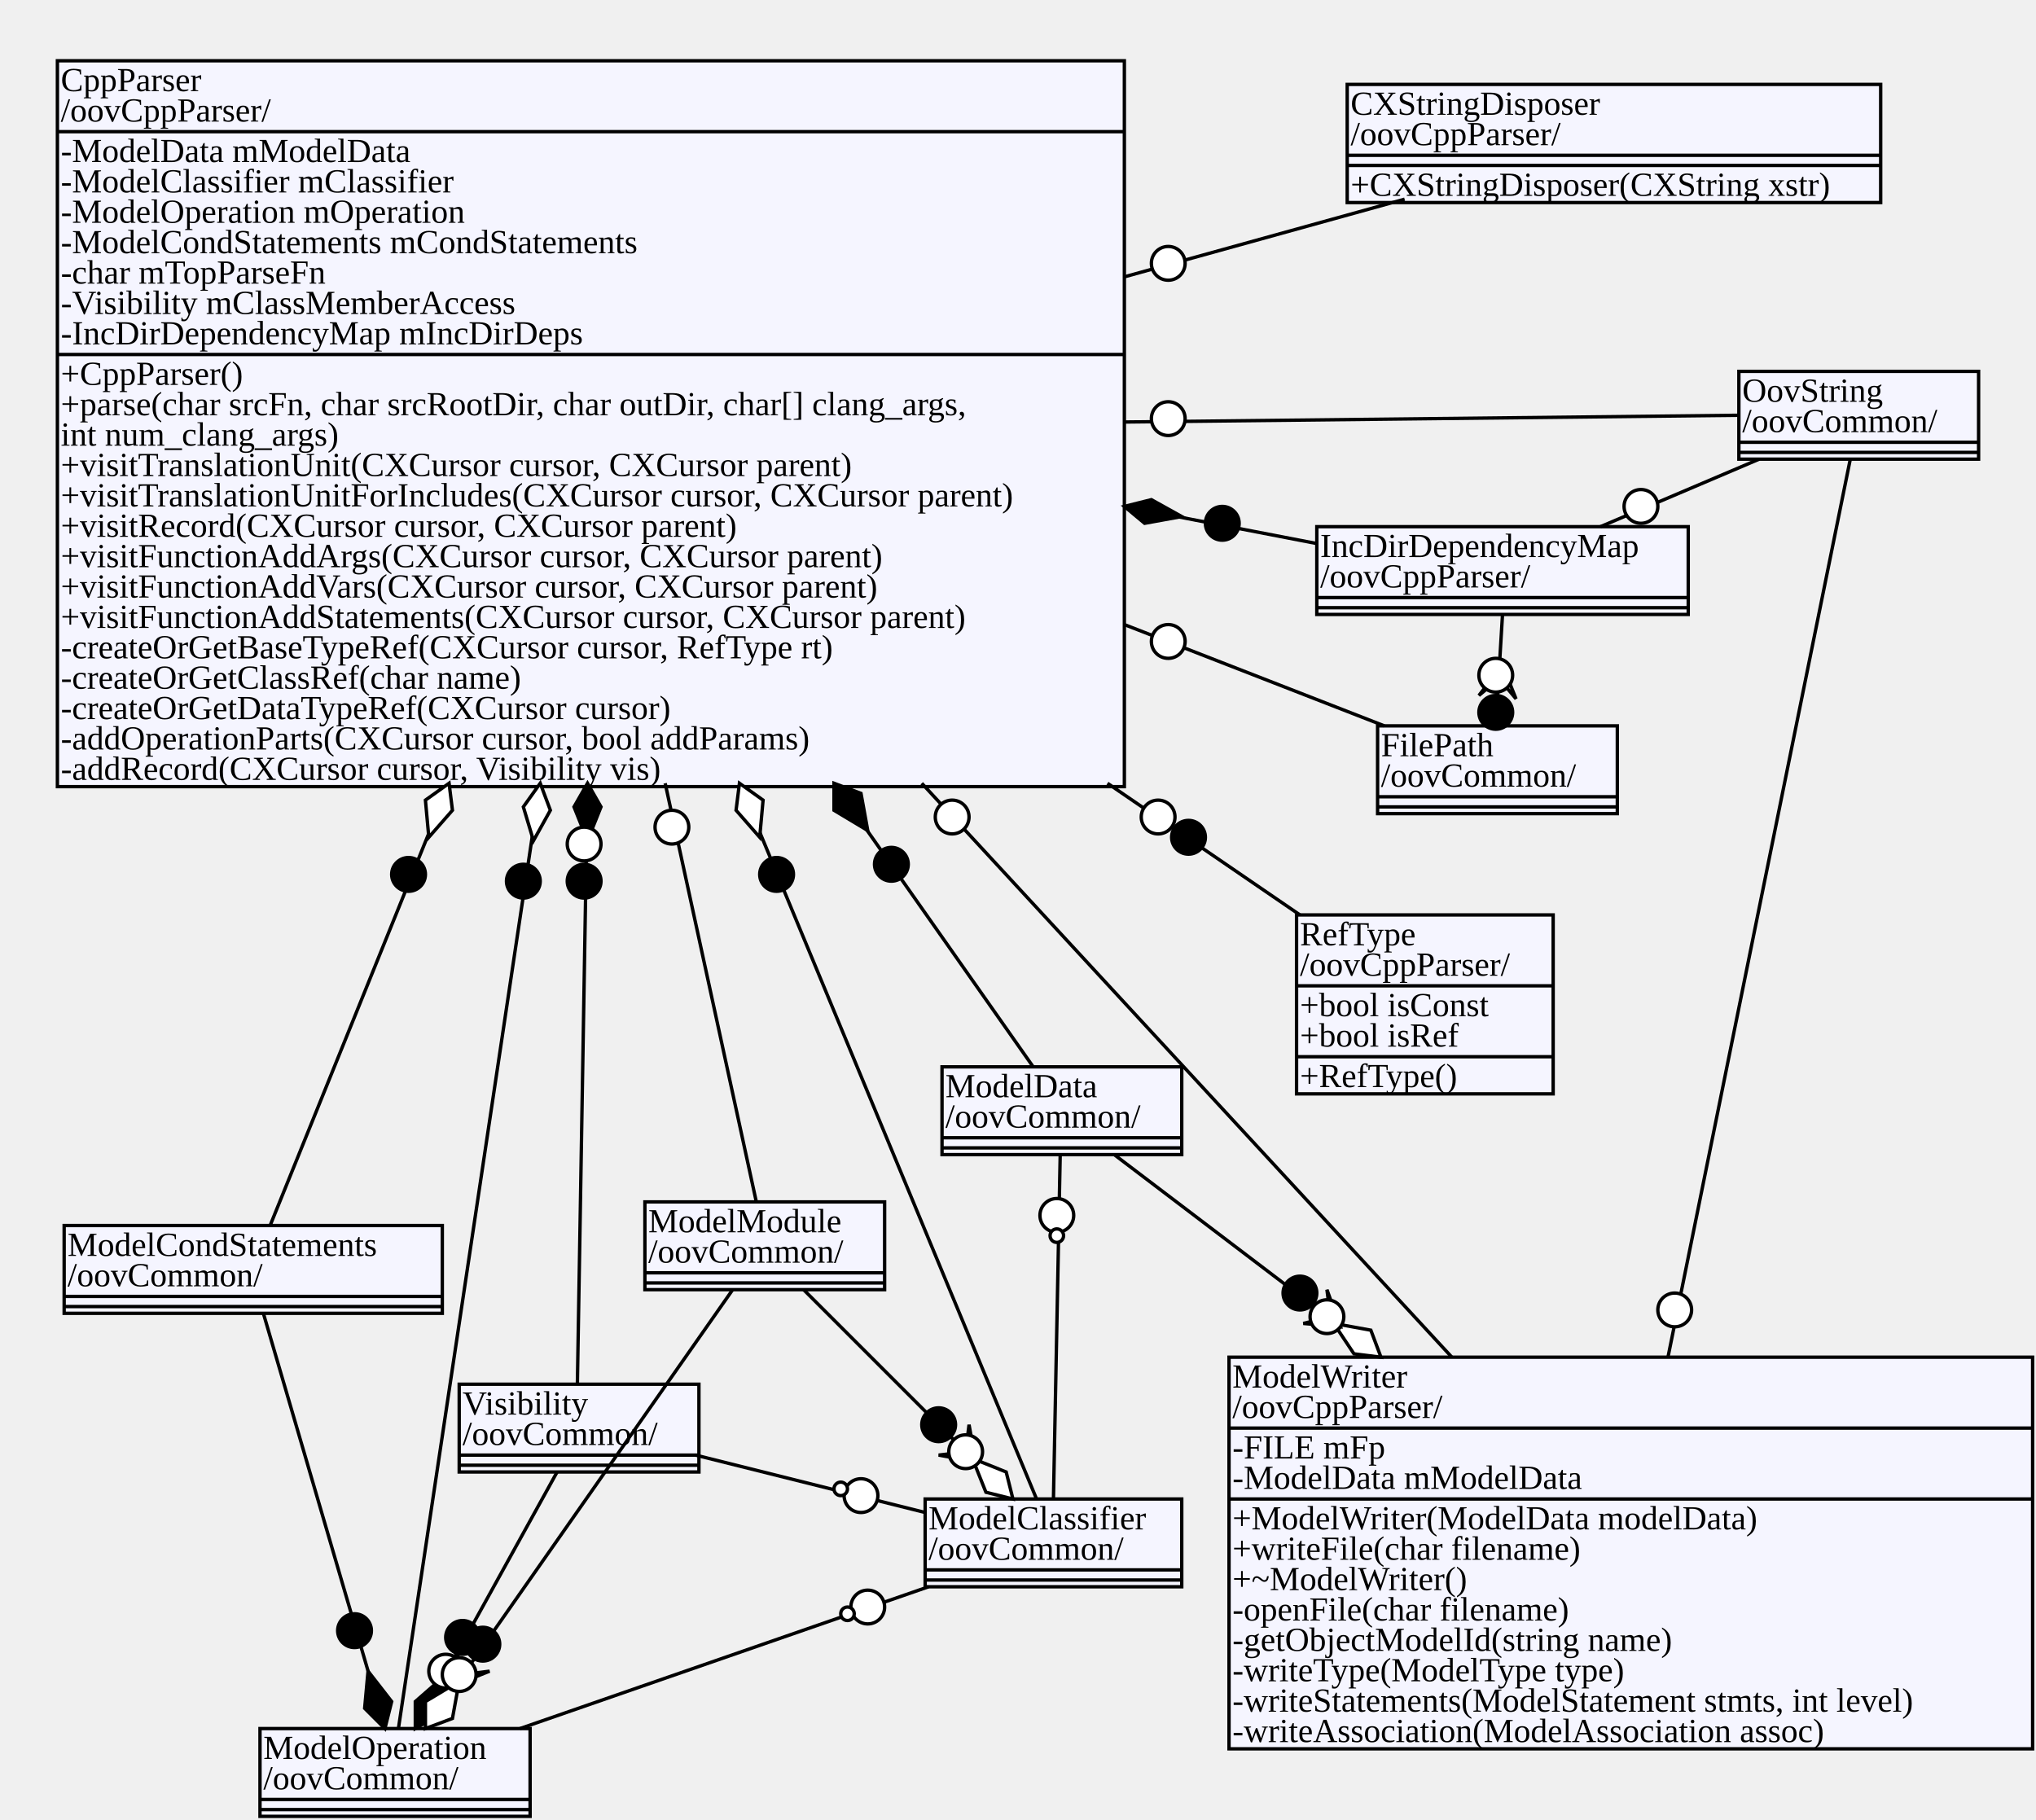
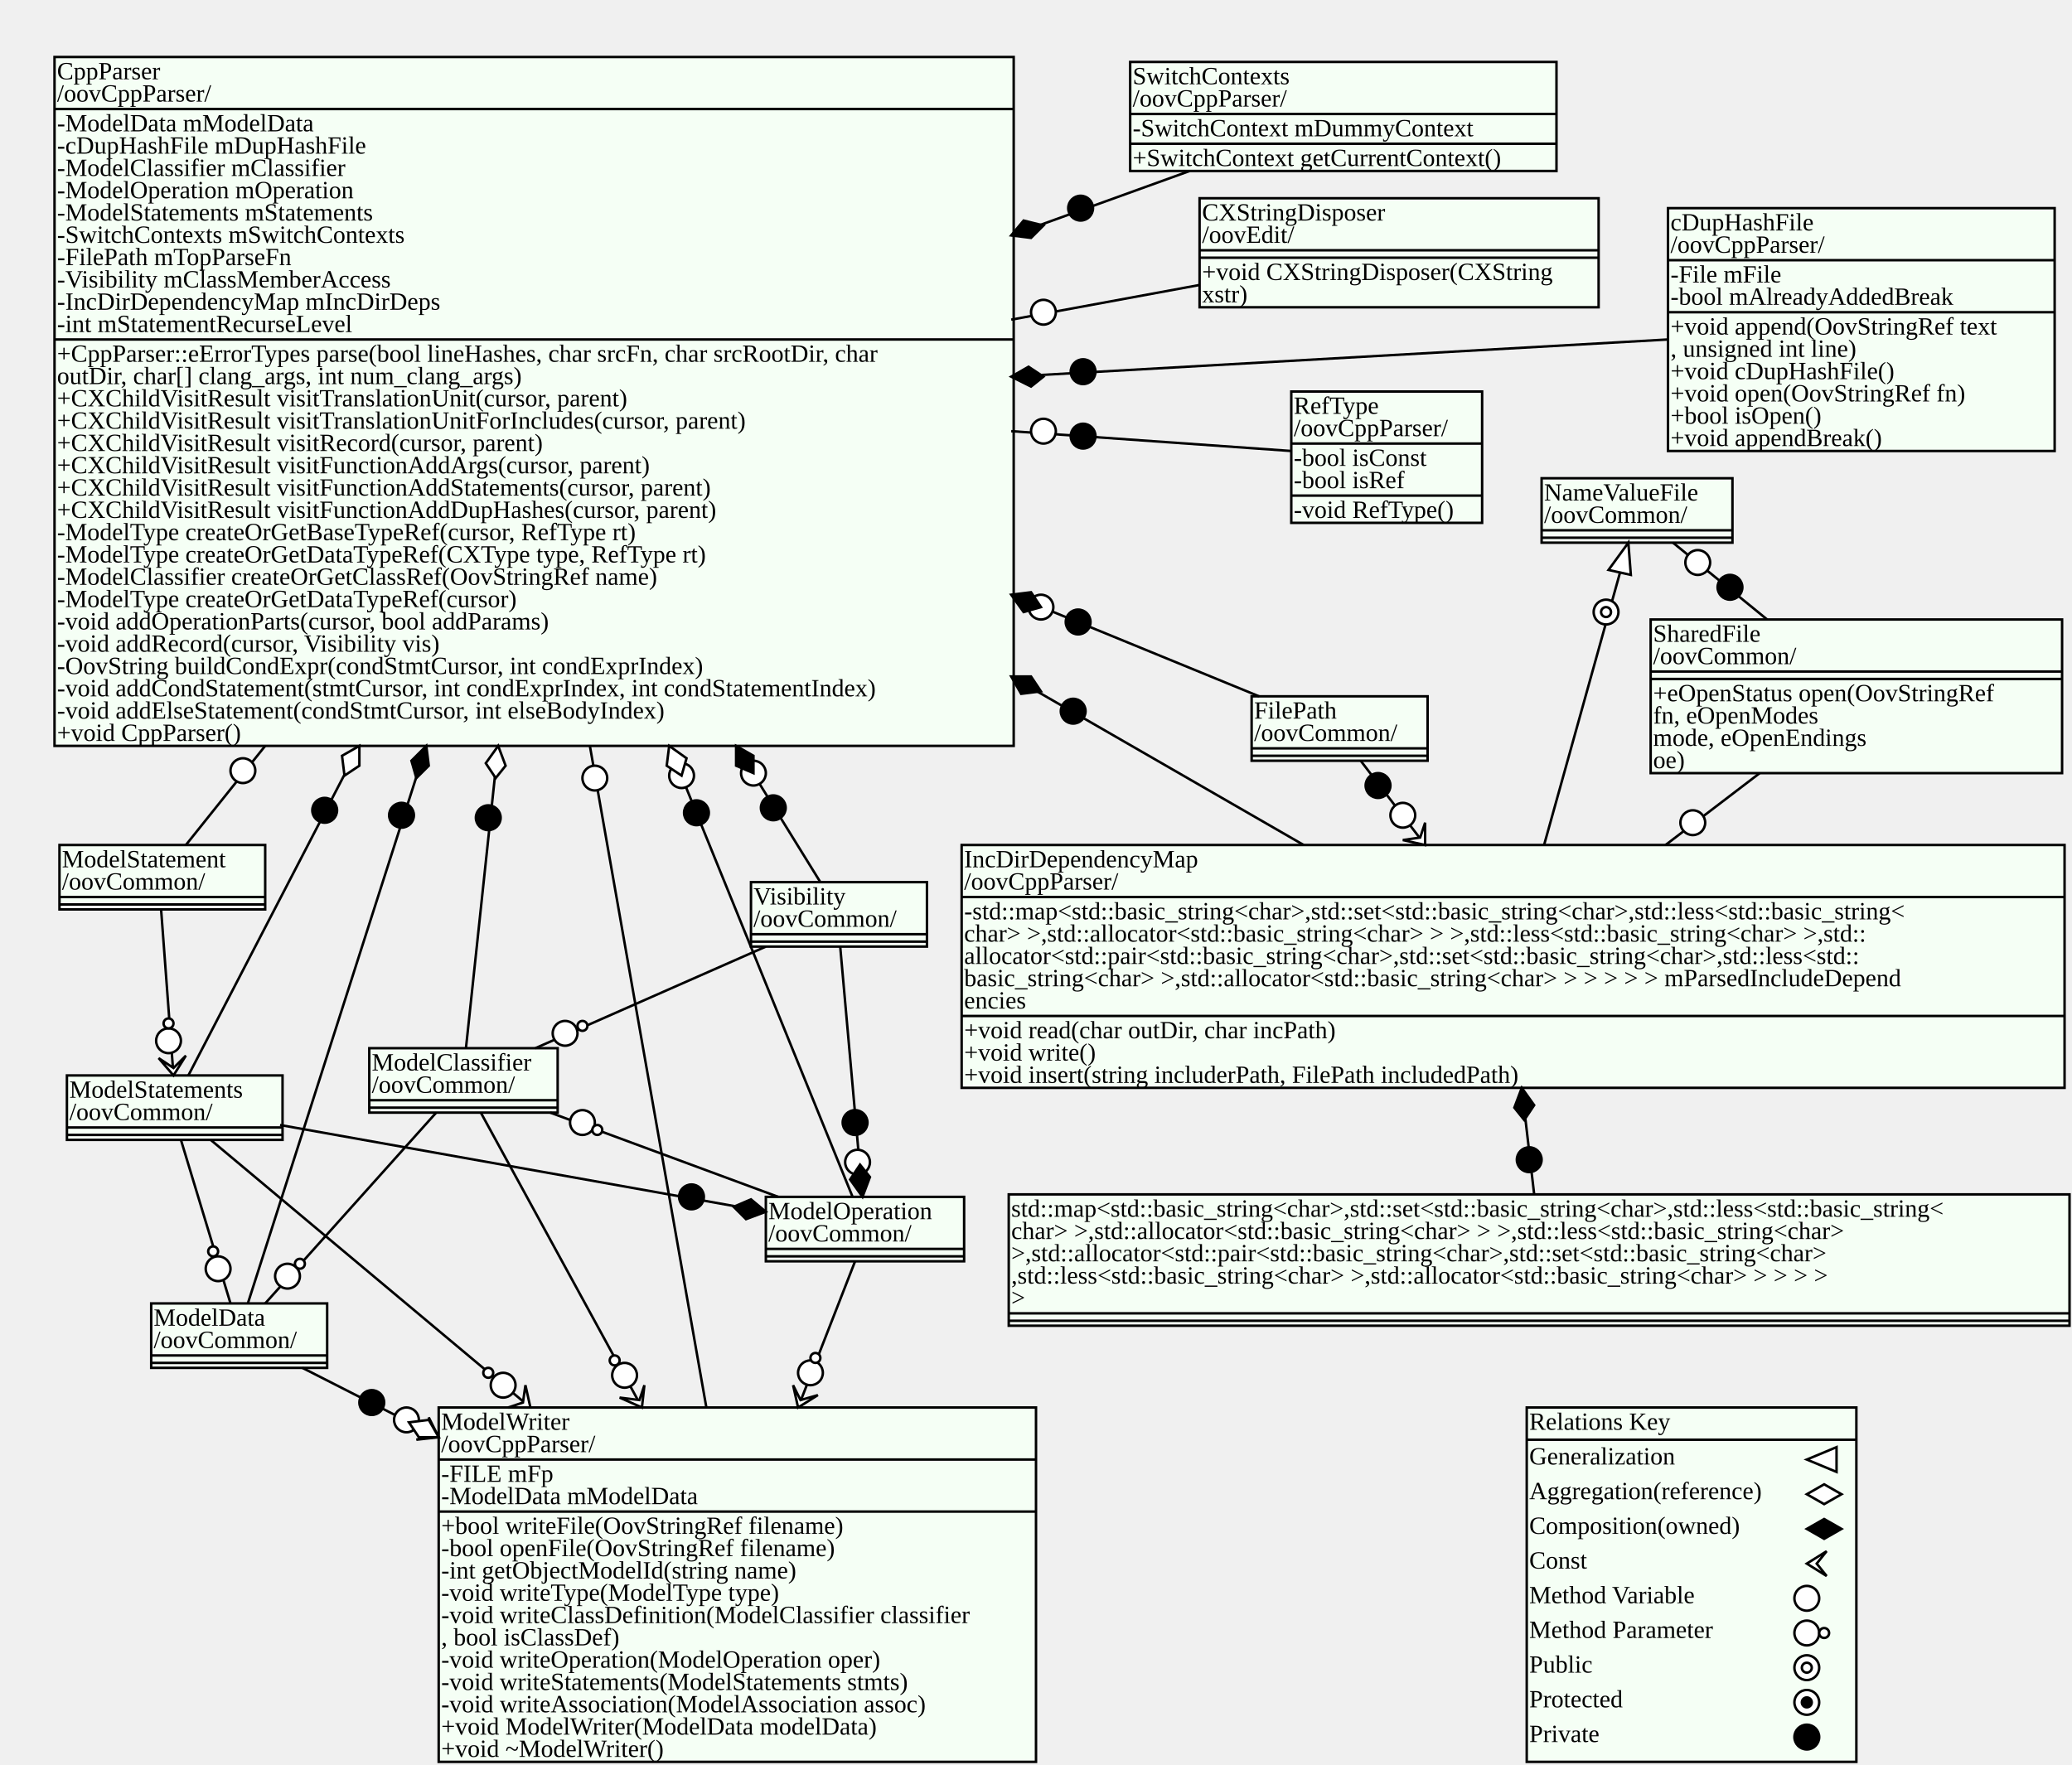
- <svg xmlns="http://www.w3.org/2000/svg" version="1.1" width="603" height="539">
-   <g fill="#f5f5ff" stroke="rgb(0,0,0)" style="stroke-width:1">
-     <rect x="17" y="18" width="316" height="215" />
-     <line x1="17" y1="39" x2="333" y2="39" />
-     <line x1="17" y1="105" x2="333" y2="105" />
-   </g>
-   <g font-size="10">
-     <text x="18" y="27">CppParser</text>
-     <text x="18" y="36">/oovCppParser/</text>
-     <text x="18" y="48">-ModelData mModelData</text>
-     <text x="18" y="57">-ModelClassifier mClassifier</text>
-     <text x="18" y="66">-ModelOperation mOperation</text>
-     <text x="18" y="75">-ModelCondStatements mCondStatements</text>
-     <text x="18" y="84">-char mTopParseFn</text>
-     <text x="18" y="93">-Visibility mClassMemberAccess</text>
-     <text x="18" y="102">-IncDirDependencyMap mIncDirDeps</text>
-     <text x="18" y="114">+CppParser()</text>
-     <text x="18" y="123">+parse(char srcFn, char srcRootDir, char outDir, char[] clang_args,</text>
-     <text x="18" y="132">    int num_clang_args)</text>
-     <text x="18" y="141">+visitTranslationUnit(CXCursor cursor, CXCursor parent)</text>
-     <text x="18" y="150">+visitTranslationUnitForIncludes(CXCursor cursor, CXCursor parent)</text>
-     <text x="18" y="159">+visitRecord(CXCursor cursor, CXCursor parent)</text>
-     <text x="18" y="168">+visitFunctionAddArgs(CXCursor cursor, CXCursor parent)</text>
-     <text x="18" y="177">+visitFunctionAddVars(CXCursor cursor, CXCursor parent)</text>
-     <text x="18" y="186">+visitFunctionAddStatements(CXCursor cursor, CXCursor parent)</text>
-     <text x="18" y="195">-createOrGetBaseTypeRef(CXCursor cursor, RefType rt)</text>
-     <text x="18" y="204">-createOrGetClassRef(char name)</text>
-     <text x="18" y="213">-createOrGetDataTypeRef(CXCursor cursor)</text>
-     <text x="18" y="222">-addOperationParts(CXCursor cursor, bool addParams)</text>
-     <text x="18" y="231">-addRecord(CXCursor cursor, Visibility vis)</text>
-   </g>
-   <g fill="#f5f5ff" stroke="rgb(0,0,0)" style="stroke-width:1">
-     <rect x="279" y="316" width="71" height="26" />
-     <line x1="279" y1="337" x2="350" y2="337" />
-     <line x1="279" y1="340" x2="350" y2="340" />
-   </g>
-   <g font-size="10">
-     <text x="280" y="325">ModelData</text>
-     <text x="280" y="334">/oovCommon/</text>
-   </g>
-   <g fill="#f5f5ff" stroke="rgb(0,0,0)" style="stroke-width:1">
-     <rect x="274" y="444" width="76" height="26" />
-     <line x1="274" y1="465" x2="350" y2="465" />
-     <line x1="274" y1="468" x2="350" y2="468" />
-   </g>
-   <g font-size="10">
-     <text x="275" y="453">ModelClassifier</text>
-     <text x="275" y="462">/oovCommon/</text>
-   </g>
-   <g fill="#f5f5ff" stroke="rgb(0,0,0)" style="stroke-width:1">
-     <rect x="77" y="512" width="80" height="26" />
-     <line x1="77" y1="533" x2="157" y2="533" />
-     <line x1="77" y1="536" x2="157" y2="536" />
-   </g>
-   <g font-size="10">
-     <text x="78" y="521">ModelOperation</text>
-     <text x="78" y="530">/oovCommon/</text>
-   </g>
-   <g fill="#f5f5ff" stroke="rgb(0,0,0)" style="stroke-width:1">
-     <rect x="19" y="363" width="112" height="26" />
-     <line x1="19" y1="384" x2="131" y2="384" />
-     <line x1="19" y1="387" x2="131" y2="387" />
-   </g>
-   <g font-size="10">
-     <text x="20" y="372">ModelCondStatements</text>
-     <text x="20" y="381">/oovCommon/</text>
-   </g>
-   <g fill="#f5f5ff" stroke="rgb(0,0,0)" style="stroke-width:1">
-     <rect x="136" y="410" width="71" height="26" />
-     <line x1="136" y1="431" x2="207" y2="431" />
-     <line x1="136" y1="434" x2="207" y2="434" />
-   </g>
-   <g font-size="10">
-     <text x="137" y="419">Visibility</text>
-     <text x="137" y="428">/oovCommon/</text>
-   </g>
-   <g fill="#f5f5ff" stroke="rgb(0,0,0)" style="stroke-width:1">
-     <rect x="390" y="156" width="110" height="26" />
-     <line x1="390" y1="177" x2="500" y2="177" />
-     <line x1="390" y1="180" x2="500" y2="180" />
-   </g>
-   <g font-size="10">
-     <text x="391" y="165">IncDirDependencyMap</text>
-     <text x="391" y="174">/oovCppParser/</text>
-   </g>
-   <g fill="#f5f5ff" stroke="rgb(0,0,0)" style="stroke-width:1">
-     <rect x="384" y="271" width="76" height="53" />
-     <line x1="384" y1="292" x2="460" y2="292" />
-     <line x1="384" y1="313" x2="460" y2="313" />
-   </g>
-   <g font-size="10">
-     <text x="385" y="280">RefType</text>
-     <text x="385" y="289">/oovCppParser/</text>
-     <text x="385" y="301">+bool isConst</text>
-     <text x="385" y="310">+bool isRef</text>
-     <text x="385" y="322">+RefType()</text>
-   </g>
-   <g fill="#f5f5ff" stroke="rgb(0,0,0)" style="stroke-width:1">
-     <rect x="191" y="356" width="71" height="26" />
-     <line x1="191" y1="377" x2="262" y2="377" />
-     <line x1="191" y1="380" x2="262" y2="380" />
-   </g>
-   <g font-size="10">
-     <text x="192" y="365">ModelModule</text>
-     <text x="192" y="374">/oovCommon/</text>
-   </g>
-   <g fill="#f5f5ff" stroke="rgb(0,0,0)" style="stroke-width:1">
-     <rect x="364" y="402" width="238" height="116" />
-     <line x1="364" y1="423" x2="602" y2="423" />
-     <line x1="364" y1="444" x2="602" y2="444" />
-   </g>
-   <g font-size="10">
-     <text x="365" y="411">ModelWriter</text>
-     <text x="365" y="420">/oovCppParser/</text>
-     <text x="365" y="432">-FILE mFp</text>
-     <text x="365" y="441">-ModelData mModelData</text>
-     <text x="365" y="453">+ModelWriter(ModelData modelData)</text>
-     <text x="365" y="462">+writeFile(char filename)</text>
-     <text x="365" y="471">+~ModelWriter()</text>
-     <text x="365" y="480">-openFile(char filename)</text>
-     <text x="365" y="489">-getObjectModelId(string name)</text>
-     <text x="365" y="498">-writeType(ModelType type)</text>
-     <text x="365" y="507">-writeStatements(ModelStatement stmts, int level)</text>
-     <text x="365" y="516">-writeAssociation(ModelAssociation assoc)</text>
-   </g>
-   <g fill="#f5f5ff" stroke="rgb(0,0,0)" style="stroke-width:1">
-     <rect x="399" y="25" width="158" height="35" />
-     <line x1="399" y1="46" x2="557" y2="46" />
-     <line x1="399" y1="49" x2="557" y2="49" />
-   </g>
-   <g font-size="10">
-     <text x="400" y="34">CXStringDisposer</text>
-     <text x="400" y="43">/oovCppParser/</text>
-     <text x="400" y="58">+CXStringDisposer(CXString xstr)</text>
-   </g>
-   <g fill="#f5f5ff" stroke="rgb(0,0,0)" style="stroke-width:1">
-     <rect x="408" y="215" width="71" height="26" />
-     <line x1="408" y1="236" x2="479" y2="236" />
-     <line x1="408" y1="239" x2="479" y2="239" />
-   </g>
-   <g font-size="10">
-     <text x="409" y="224">FilePath</text>
-     <text x="409" y="233">/oovCommon/</text>
-   </g>
-   <g fill="#f5f5ff" stroke="rgb(0,0,0)" style="stroke-width:1">
-     <rect x="515" y="110" width="71" height="26" />
-     <line x1="515" y1="131" x2="586" y2="131" />
-     <line x1="515" y1="134" x2="586" y2="134" />
-   </g>
-   <g font-size="10">
-     <text x="516" y="119">OovString</text>
-     <text x="516" y="128">/oovCommon/</text>
-   </g>
-   <g fill="#f5f5ff" stroke="rgb(0,0,0)" style="stroke-width:1">
-     <line x1="247" y1="232" x2="306" y2="316" />
-     <polygon points="247,232 247,240 257,246 255,235 247,232 " style="fill:#000000" />
-     <circle cx="264" cy="256" r="5" style="fill:#000000" />
-     <circle cx="264" cy="256" r="2" style="fill:#000000" />
-     <line x1="219" y1="232" x2="307" y2="444" />
-     <polygon points="219,232 218,240 225,248 226,237 219,232 " style="fill:#ffffff" />
-     <circle cx="230" cy="259" r="5" style="fill:#000000" />
-     <circle cx="230" cy="259" r="2" style="fill:#000000" />
-     <line x1="160" y1="232" x2="118" y2="512" />
-     <polygon points="160,232 155,239 158,249 163,240 160,232 " style="fill:#ffffff" />
-     <circle cx="155" cy="261" r="5" style="fill:#000000" />
-     <circle cx="155" cy="261" r="2" style="fill:#000000" />
-     <line x1="133" y1="232" x2="80" y2="363" />
-     <polygon points="133,232 126,237 127,248 134,240 133,232 " style="fill:#ffffff" />
-     <circle cx="121" cy="259" r="5" style="fill:#000000" />
-     <circle cx="121" cy="259" r="2" style="fill:#000000" />
-     <line x1="174" y1="232" x2="171" y2="410" />
-     <polygon points="174,232 170,239 174,249 178,239 174,232 " style="fill:#000000" />
-     <circle cx="173" cy="250" r="5" style="fill:#ffffff" />
-     <circle cx="173" cy="261" r="5" style="fill:#000000" />
-     <circle cx="173" cy="261" r="2" style="fill:#000000" />
-     <line x1="333" y1="150" x2="390" y2="161" />
-     <polygon points="333,150 339,155 350,153 341,148 333,150 " style="fill:#000000" />
-     <circle cx="362" cy="155" r="5" style="fill:#000000" />
-     <circle cx="362" cy="155" r="2" style="fill:#000000" />
-     <line x1="328" y1="232" x2="385" y2="271" />
-     <circle cx="343" cy="242" r="5" style="fill:#ffffff" />
-     <circle cx="352" cy="248" r="5" style="fill:#000000" />
-     <circle cx="352" cy="248" r="2" style="fill:#000000" />
-     <line x1="197" y1="232" x2="224" y2="356" />
-     <circle cx="199" cy="245" r="5" style="fill:#ffffff" />
-     <line x1="273" y1="232" x2="430" y2="402" />
-     <circle cx="282" cy="242" r="5" style="fill:#ffffff" />
-     <line x1="333" y1="82" x2="416" y2="59" />
-     <circle cx="346" cy="78" r="5" style="fill:#ffffff" />
-     <line x1="333" y1="185" x2="410" y2="215" />
-     <circle cx="346" cy="190" r="5" style="fill:#ffffff" />
-     <line x1="333" y1="125" x2="515" y2="123" />
-     <circle cx="346" cy="124" r="5" style="fill:#ffffff" />
-     <line x1="314" y1="342" x2="312" y2="444" />
-     <circle cx="313" cy="360" r="5" style="fill:#ffffff" />
-     <circle cx="313" cy="366" r="2" style="fill:#ffffff" />
-     <line x1="330" y1="342" x2="409" y2="402" />
-     <polygon points="409,402 406,394 395,392 401,401 409,402 " style="fill:#ffffff" />
-     <polygon points="397,393 393,382 394,390 386,392 397,393 " style="fill:#ffffff" />
-     <circle cx="393" cy="390" r="5" style="fill:#ffffff" />
-     <circle cx="385" cy="383" r="5" style="fill:#000000" />
-     <circle cx="385" cy="383" r="2" style="fill:#000000" />
-     <line x1="275" y1="470" x2="154" y2="512" />
-     <circle cx="257" cy="476" r="5" style="fill:#ffffff" />
-     <circle cx="251" cy="478" r="2" style="fill:#ffffff" />
-     <line x1="274" y1="448" x2="206" y2="431" />
-     <circle cx="255" cy="443" r="5" style="fill:#ffffff" />
-     <circle cx="249" cy="441" r="2" style="fill:#ffffff" />
-     <line x1="300" y1="444" x2="238" y2="382" />
-     <polygon points="300,444 298,436 288,432 292,442 300,444 " style="fill:#ffffff" />
-     <polygon points="289,433 287,422 286,430 278,431 289,433 " style="fill:#ffffff" />
-     <circle cx="286" cy="430" r="5" style="fill:#ffffff" />
-     <circle cx="278" cy="422" r="5" style="fill:#000000" />
-     <circle cx="278" cy="422" r="2" style="fill:#000000" />
-     <line x1="114" y1="512" x2="78" y2="389" />
-     <polygon points="114,512 116,504 109,495 108,506 114,512 " style="fill:#000000" />
-     <circle cx="105" cy="483" r="5" style="fill:#000000" />
-     <circle cx="105" cy="483" r="2" style="fill:#000000" />
-     <line x1="123" y1="512" x2="165" y2="436" />
-     <polygon points="123,512 130,508 131,497 123,504 123,512 " style="fill:#000000" />
-     <circle cx="132" cy="495" r="5" style="fill:#ffffff" />
-     <circle cx="137" cy="485" r="5" style="fill:#000000" />
-     <circle cx="137" cy="485" r="2" style="fill:#000000" />
-     <line x1="126" y1="512" x2="217" y2="382" />
-     <polygon points="126,512 134,509 136,498 126,504 126,512 " style="fill:#ffffff" />
-     <polygon points="135,499 145,495 137,496 135,488 135,499 " style="fill:#ffffff" />
-     <circle cx="136" cy="496" r="5" style="fill:#ffffff" />
-     <circle cx="143" cy="487" r="5" style="fill:#000000" />
-     <circle cx="143" cy="487" r="2" style="fill:#000000" />
-     <line x1="445" y1="182" x2="443" y2="215" />
-     <polygon points="445,197 438,206 444,201 449,207 445,197 " style="fill:#ffffff" />
-     <circle cx="443" cy="200" r="5" style="fill:#ffffff" />
-     <circle cx="443" cy="211" r="5" style="fill:#000000" />
-     <circle cx="443" cy="211" r="2" style="fill:#000000" />
-     <line x1="474" y1="156" x2="521" y2="136" />
-     <circle cx="486" cy="150" r="5" style="fill:#ffffff" />
-     <line x1="494" y1="402" x2="548" y2="136" />
-     <circle cx="496" cy="388" r="5" style="fill:#ffffff" />
+ <svg xmlns="http://www.w3.org/2000/svg" version="1.1" width="836" height="712">
+   <g fill="#f5fff5" stroke="#000000" style="stroke-width:1">
+     <rect x="616" y="568" width="133" height="143" />
+     <line x1="616" y1="581" x2="749" y2="581" />
+     <polygon points="729,589 741,594 741,584 729,589 " style="fill:#ffffff" />
+     <polygon points="729,603 736,607 743,603 736,599 729,603 " style="fill:#ffffff" />
+     <polygon points="729,617 736,621 743,617 736,613 729,617 " style="fill:#000000" />
+     <polygon points="729,631 737,636 733,631 737,626 729,631 " style="fill:#ffffff" />
+     <circle cx="729" cy="645" r="5" style="fill:#ffffff" />
+     <circle cx="729" cy="659" r="5" style="fill:#ffffff" />
+     <circle cx="736" cy="659" r="2" style="fill:#ffffff" />
+     <circle cx="729" cy="673" r="5" style="fill:#ffffff" />
+     <circle cx="729" cy="673" r="2" style="fill:#ffffff" />
+     <circle cx="729" cy="687" r="5" style="fill:#ffffff" />
+     <circle cx="729" cy="687" r="2" style="fill:#000000" />
+     <circle cx="729" cy="701" r="5" style="fill:#000000" />
+     <circle cx="729" cy="701" r="2" style="fill:#000000" />
+   </g>
+   <g font-size="10" stroke="none">
+     <text x="617" y="577">Relations Key</text>
+     <text x="617" y="591">Generalization</text>
+     <text x="617" y="605">Aggregation(reference)</text>
+     <text x="617" y="619">Composition(owned)</text>
+     <text x="617" y="633">Const</text>
+     <text x="617" y="647">Method Variable</text>
+     <text x="617" y="661">Method Parameter</text>
+     <text x="617" y="675">Public</text>
+     <text x="617" y="689">Protected</text>
+     <text x="617" y="703">Private</text>
+   </g>
+   <g fill="#f5fff5" stroke="#000000" style="stroke-width:1">
+     <rect x="22" y="23" width="387" height="278" />
+     <line x1="22" y1="44" x2="409" y2="44" />
+     <line x1="22" y1="137" x2="409" y2="137" />
+   </g>
+   <g font-size="10" stroke="none">
+     <text x="23" y="32">CppParser</text>
+     <text x="23" y="41">/oovCppParser/</text>
+     <text x="23" y="53">-ModelData mModelData</text>
+     <text x="23" y="62">-cDupHashFile mDupHashFile</text>
+     <text x="23" y="71">-ModelClassifier mClassifier</text>
+     <text x="23" y="80">-ModelOperation mOperation</text>
+     <text x="23" y="89">-ModelStatements mStatements</text>
+     <text x="23" y="98">-SwitchContexts mSwitchContexts</text>
+     <text x="23" y="107">-FilePath mTopParseFn</text>
+     <text x="23" y="116">-Visibility mClassMemberAccess</text>
+     <text x="23" y="125">-IncDirDependencyMap mIncDirDeps</text>
+     <text x="23" y="134">-int mStatementRecurseLevel</text>
+     <text x="23" y="146">+CppParser::eErrorTypes parse(bool lineHashes, char srcFn, char srcRootDir, char </text>
+     <text x="23" y="155">   outDir, char[] clang_args, int num_clang_args)</text>
+     <text x="23" y="164">+CXChildVisitResult visitTranslationUnit(cursor, parent)</text>
+     <text x="23" y="173">+CXChildVisitResult visitTranslationUnitForIncludes(cursor, parent)</text>
+     <text x="23" y="182">+CXChildVisitResult visitRecord(cursor, parent)</text>
+     <text x="23" y="191">+CXChildVisitResult visitFunctionAddArgs(cursor, parent)</text>
+     <text x="23" y="200">+CXChildVisitResult visitFunctionAddStatements(cursor, parent)</text>
+     <text x="23" y="209">+CXChildVisitResult visitFunctionAddDupHashes(cursor, parent)</text>
+     <text x="23" y="218">-ModelType createOrGetBaseTypeRef(cursor, RefType rt)</text>
+     <text x="23" y="227">-ModelType createOrGetDataTypeRef(CXType type, RefType rt)</text>
+     <text x="23" y="236">-ModelClassifier createOrGetClassRef(OovStringRef name)</text>
+     <text x="23" y="245">-ModelType createOrGetDataTypeRef(cursor)</text>
+     <text x="23" y="254">-void addOperationParts(cursor, bool addParams)</text>
+     <text x="23" y="263">-void addRecord(cursor, Visibility vis)</text>
+     <text x="23" y="272">-OovString buildCondExpr(condStmtCursor, int condExprIndex)</text>
+     <text x="23" y="281">-void addCondStatement(stmtCursor, int condExprIndex, int condStatementIndex)</text>
+     <text x="23" y="290">-void addElseStatement(condStmtCursor, int elseBodyIndex)</text>
+     <text x="23" y="299">+void CppParser()</text>
+   </g>
+   <g fill="#f5fff5" stroke="#000000" style="stroke-width:1">
+     <rect x="61" y="526" width="71" height="26" />
+     <line x1="61" y1="547" x2="132" y2="547" />
+     <line x1="61" y1="550" x2="132" y2="550" />
+   </g>
+   <g font-size="10" stroke="none">
+     <text x="62" y="535">ModelData</text>
+     <text x="62" y="544">/oovCommon/</text>
+   </g>
+   <g fill="#f5fff5" stroke="#000000" style="stroke-width:1">
+     <rect x="673" y="84" width="156" height="98" />
+     <line x1="673" y1="105" x2="829" y2="105" />
+     <line x1="673" y1="126" x2="829" y2="126" />
+   </g>
+   <g font-size="10" stroke="none">
+     <text x="674" y="93">cDupHashFile</text>
+     <text x="674" y="102">/oovCppParser/</text>
+     <text x="674" y="114">-File mFile</text>
+     <text x="674" y="123">-bool mAlreadyAddedBreak</text>
+     <text x="674" y="135">+void append(OovStringRef text</text>
+     <text x="674" y="144">   , unsigned int line)</text>
+     <text x="674" y="153">+void cDupHashFile()</text>
+     <text x="674" y="162">+void open(OovStringRef fn)</text>
+     <text x="674" y="171">+bool isOpen()</text>
+     <text x="674" y="180">+void appendBreak()</text>
+   </g>
+   <g fill="#f5fff5" stroke="#000000" style="stroke-width:1">
+     <rect x="149" y="423" width="76" height="26" />
+     <line x1="149" y1="444" x2="225" y2="444" />
+     <line x1="149" y1="447" x2="225" y2="447" />
+   </g>
+   <g font-size="10" stroke="none">
+     <text x="150" y="432">ModelClassifier</text>
+     <text x="150" y="441">/oovCommon/</text>
+   </g>
+   <g fill="#f5fff5" stroke="#000000" style="stroke-width:1">
+     <rect x="309" y="483" width="80" height="26" />
+     <line x1="309" y1="504" x2="389" y2="504" />
+     <line x1="309" y1="507" x2="389" y2="507" />
+   </g>
+   <g font-size="10" stroke="none">
+     <text x="310" y="492">ModelOperation</text>
+     <text x="310" y="501">/oovCommon/</text>
+   </g>
+   <g fill="#f5fff5" stroke="#000000" style="stroke-width:1">
+     <rect x="27" y="434" width="87" height="26" />
+     <line x1="27" y1="455" x2="114" y2="455" />
+     <line x1="27" y1="458" x2="114" y2="458" />
+   </g>
+   <g font-size="10" stroke="none">
+     <text x="28" y="443">ModelStatements</text>
+     <text x="28" y="452">/oovCommon/</text>
+   </g>
+   <g fill="#f5fff5" stroke="#000000" style="stroke-width:1">
+     <rect x="456" y="25" width="172" height="44" />
+     <line x1="456" y1="46" x2="628" y2="46" />
+     <line x1="456" y1="58" x2="628" y2="58" />
+   </g>
+   <g font-size="10" stroke="none">
+     <text x="457" y="34">SwitchContexts</text>
+     <text x="457" y="43">/oovCppParser/</text>
+     <text x="457" y="55">-SwitchContext mDummyContext</text>
+     <text x="457" y="67">+SwitchContext getCurrentContext()</text>
+   </g>
+   <g fill="#f5fff5" stroke="#000000" style="stroke-width:1">
+     <rect x="505" y="281" width="71" height="26" />
+     <line x1="505" y1="302" x2="576" y2="302" />
+     <line x1="505" y1="305" x2="576" y2="305" />
+   </g>
+   <g font-size="10" stroke="none">
+     <text x="506" y="290">FilePath</text>
+     <text x="506" y="299">/oovCommon/</text>
+   </g>
+   <g fill="#f5fff5" stroke="#000000" style="stroke-width:1">
+     <rect x="303" y="356" width="71" height="26" />
+     <line x1="303" y1="377" x2="374" y2="377" />
+     <line x1="303" y1="380" x2="374" y2="380" />
+   </g>
+   <g font-size="10" stroke="none">
+     <text x="304" y="365">Visibility</text>
+     <text x="304" y="374">/oovCommon/</text>
+   </g>
+   <g fill="#f5fff5" stroke="#000000" style="stroke-width:1">
+     <rect x="388" y="341" width="445" height="98" />
+     <line x1="388" y1="362" x2="833" y2="362" />
+     <line x1="388" y1="410" x2="833" y2="410" />
+   </g>
+   <g font-size="10" stroke="none">
+     <text x="389" y="350">IncDirDependencyMap</text>
+     <text x="389" y="359">/oovCppParser/</text>
+     <text x="389" y="371">-std::map&lt;std::basic_string&lt;char&gt;,std::set&lt;std::basic_string&lt;char&gt;,std::less&lt;std::basic_string&lt;</text>
+     <text x="389" y="380">   char&gt; &gt;,std::allocator&lt;std::basic_string&lt;char&gt; &gt; &gt;,std::less&lt;std::basic_string&lt;char&gt; &gt;,std::</text>
+     <text x="389" y="389">   allocator&lt;std::pair&lt;std::basic_string&lt;char&gt;,std::set&lt;std::basic_string&lt;char&gt;,std::less&lt;std::</text>
+     <text x="389" y="398">   basic_string&lt;char&gt; &gt;,std::allocator&lt;std::basic_string&lt;char&gt; &gt; &gt; &gt; &gt; &gt; mParsedIncludeDepend</text>
+     <text x="389" y="407">   encies</text>
+     <text x="389" y="419">+void read(char outDir, char incPath)</text>
+     <text x="389" y="428">+void write()</text>
+     <text x="389" y="437">+void insert(string includerPath, FilePath includedPath)</text>
+   </g>
+   <g fill="#f5fff5" stroke="#000000" style="stroke-width:1">
+     <rect x="521" y="158" width="77" height="53" />
+     <line x1="521" y1="179" x2="598" y2="179" />
+     <line x1="521" y1="200" x2="598" y2="200" />
+   </g>
+   <g font-size="10" stroke="none">
+     <text x="522" y="167">RefType</text>
+     <text x="522" y="176">/oovCppParser/</text>
+     <text x="522" y="188">-bool isConst</text>
+     <text x="522" y="197">-bool isRef</text>
+     <text x="522" y="209">-void RefType()</text>
+   </g>
+   <g fill="#f5fff5" stroke="#000000" style="stroke-width:1">
+     <rect x="177" y="568" width="241" height="143" />
+     <line x1="177" y1="589" x2="418" y2="589" />
+     <line x1="177" y1="610" x2="418" y2="610" />
+   </g>
+   <g font-size="10" stroke="none">
+     <text x="178" y="577">ModelWriter</text>
+     <text x="178" y="586">/oovCppParser/</text>
+     <text x="178" y="598">-FILE mFp</text>
+     <text x="178" y="607">-ModelData mModelData</text>
+     <text x="178" y="619">+bool writeFile(OovStringRef filename)</text>
+     <text x="178" y="628">-bool openFile(OovStringRef filename)</text>
+     <text x="178" y="637">-int getObjectModelId(string name)</text>
+     <text x="178" y="646">-void writeType(ModelType type)</text>
+     <text x="178" y="655">-void writeClassDefinition(ModelClassifier classifier</text>
+     <text x="178" y="664">   , bool isClassDef)</text>
+     <text x="178" y="673">-void writeOperation(ModelOperation oper)</text>
+     <text x="178" y="682">-void writeStatements(ModelStatements stmts)</text>
+     <text x="178" y="691">-void writeAssociation(ModelAssociation assoc)</text>
+     <text x="178" y="700">+void ModelWriter(ModelData modelData)</text>
+     <text x="178" y="709">+void ~ModelWriter()</text>
+   </g>
+   <g fill="#f5fff5" stroke="#000000" style="stroke-width:1">
+     <rect x="484" y="80" width="161" height="44" />
+     <line x1="484" y1="101" x2="645" y2="101" />
+     <line x1="484" y1="104" x2="645" y2="104" />
+   </g>
+   <g font-size="10" stroke="none">
+     <text x="485" y="89">CXStringDisposer</text>
+     <text x="485" y="98">/oovEdit/</text>
+     <text x="485" y="113">+void CXStringDisposer(CXString </text>
+     <text x="485" y="122">   xstr)</text>
+   </g>
+   <g fill="#f5fff5" stroke="#000000" style="stroke-width:1">
+     <rect x="24" y="341" width="83" height="26" />
+     <line x1="24" y1="362" x2="107" y2="362" />
+     <line x1="24" y1="365" x2="107" y2="365" />
+   </g>
+   <g font-size="10" stroke="none">
+     <text x="25" y="350">ModelStatement</text>
+     <text x="25" y="359">/oovCommon/</text>
+   </g>
+   <g fill="#f5fff5" stroke="#000000" style="stroke-width:1">
+     <rect x="407" y="482" width="428" height="53" />
+     <line x1="407" y1="530" x2="835" y2="530" />
+     <line x1="407" y1="533" x2="835" y2="533" />
+   </g>
+   <g font-size="10" stroke="none">
+     <text x="408" y="491">std::map&lt;std::basic_string&lt;char&gt;,std::set&lt;std::basic_string&lt;char&gt;,std::less&lt;std::basic_string&lt;</text>
+     <text x="408" y="500">   char&gt; &gt;,std::allocator&lt;std::basic_string&lt;char&gt; &gt; &gt;,std::less&lt;std::basic_string&lt;char&gt;</text>
+     <text x="408" y="509">    &gt;,std::allocator&lt;std::pair&lt;std::basic_string&lt;char&gt;,std::set&lt;std::basic_string&lt;char&gt;</text>
+     <text x="408" y="518">   ,std::less&lt;std::basic_string&lt;char&gt; &gt;,std::allocator&lt;std::basic_string&lt;char&gt; &gt; &gt; &gt; &gt; </text>
+     <text x="408" y="527">   &gt;</text>
+   </g>
+   <g fill="#f5fff5" stroke="#000000" style="stroke-width:1">
+     <rect x="622" y="193" width="77" height="26" />
+     <line x1="622" y1="214" x2="699" y2="214" />
+     <line x1="622" y1="217" x2="699" y2="217" />
+   </g>
+   <g font-size="10" stroke="none">
+     <text x="623" y="202">NameValueFile</text>
+     <text x="623" y="211">/oovCommon/</text>
+   </g>
+   <g fill="#f5fff5" stroke="#000000" style="stroke-width:1">
+     <rect x="666" y="250" width="166" height="62" />
+     <line x1="666" y1="271" x2="832" y2="271" />
+     <line x1="666" y1="274" x2="832" y2="274" />
+   </g>
+   <g font-size="10" stroke="none">
+     <text x="667" y="259">SharedFile</text>
+     <text x="667" y="268">/oovCommon/</text>
+     <text x="667" y="283">+eOpenStatus open(OovStringRef </text>
+     <text x="667" y="292">   fn, eOpenModes </text>
+     <text x="667" y="301">   mode, eOpenEndings </text>
+     <text x="667" y="310">   oe)</text>
+   </g>
+   <g fill="#f5f5ff" stroke="#000000" style="stroke-width:1">
+     <line x1="172" y1="301" x2="100" y2="526" />
+     <circle cx="162" cy="329" r="5" style="fill:#000000" />
+     <circle cx="162" cy="329" r="2" style="fill:#000000" />
+     <polygon points="172,301 166,307 168,314 173,309 172,301 " style="fill:#000000" />
+     <line x1="408" y1="152" x2="673" y2="137" />
+     <circle cx="437" cy="150" r="5" style="fill:#000000" />
+     <circle cx="437" cy="150" r="2" style="fill:#000000" />
+     <polygon points="408,152 416,156 421,152 415,148 408,152 " style="fill:#000000" />
+     <line x1="201" y1="301" x2="188" y2="423" />
+     <circle cx="197" cy="330" r="5" style="fill:#000000" />
+     <circle cx="197" cy="330" r="2" style="fill:#000000" />
+     <polygon points="201,301 196,308 200,314 204,309 201,301 " style="fill:#ffffff" />
+     <line x1="270" y1="301" x2="344" y2="483" />
+     <circle cx="275" cy="313" r="5" style="fill:#ffffff" />
+     <circle cx="281" cy="328" r="5" style="fill:#000000" />
+     <circle cx="281" cy="328" r="2" style="fill:#000000" />
+     <polygon points="270,301 269,309 275,313 277,306 270,301 " style="fill:#ffffff" />
+     <line x1="145" y1="301" x2="76" y2="434" />
+     <circle cx="131" cy="327" r="5" style="fill:#000000" />
+     <circle cx="131" cy="327" r="2" style="fill:#000000" />
+     <polygon points="145,301 138,305 139,313 145,309 145,301 " style="fill:#ffffff" />
+     <line x1="408" y1="95" x2="480" y2="69" />
+     <circle cx="436" cy="84" r="5" style="fill:#000000" />
+     <circle cx="436" cy="84" r="2" style="fill:#000000" />
+     <polygon points="408,95 416,96 421,91 413,89 408,95 " style="fill:#000000" />
+     <line x1="408" y1="240" x2="508" y2="281" />
+     <circle cx="420" cy="245" r="5" style="fill:#ffffff" />
+     <circle cx="435" cy="251" r="5" style="fill:#000000" />
+     <circle cx="435" cy="251" r="2" style="fill:#000000" />
+     <polygon points="408,240 413,247 420,245 416,239 408,240 " style="fill:#000000" />
+     <line x1="297" y1="301" x2="331" y2="356" />
+     <circle cx="304" cy="312" r="5" style="fill:#ffffff" />
+     <circle cx="312" cy="326" r="5" style="fill:#000000" />
+     <circle cx="312" cy="326" r="2" style="fill:#000000" />
+     <polygon points="297,301 297,309 304,312 304,305 297,301 " style="fill:#000000" />
+     <line x1="408" y1="273" x2="526" y2="341" />
+     <circle cx="433" cy="287" r="5" style="fill:#000000" />
+     <circle cx="433" cy="287" r="2" style="fill:#000000" />
+     <polygon points="408,273 412,280 420,279 416,273 408,273 " style="fill:#000000" />
+     <line x1="408" y1="174" x2="521" y2="182" />
+     <circle cx="421" cy="174" r="5" style="fill:#ffffff" />
+     <circle cx="437" cy="176" r="5" style="fill:#000000" />
+     <circle cx="437" cy="176" r="2" style="fill:#000000" />
+     <line x1="238" y1="301" x2="285" y2="568" />
+     <circle cx="240" cy="314" r="5" style="fill:#ffffff" />
+     <line x1="408" y1="129" x2="484" y2="115" />
+     <circle cx="421" cy="126" r="5" style="fill:#ffffff" />
+     <line x1="107" y1="301" x2="75" y2="341" />
+     <circle cx="98" cy="311" r="5" style="fill:#ffffff" />
+     <line x1="107" y1="526" x2="176" y2="449" />
+     <circle cx="116" cy="515" r="5" style="fill:#ffffff" />
+     <circle cx="121" cy="510" r="2" style="fill:#ffffff" />
+     <line x1="93" y1="526" x2="73" y2="460" />
+     <circle cx="88" cy="512" r="5" style="fill:#ffffff" />
+     <circle cx="86" cy="505" r="2" style="fill:#ffffff" />
+     <line x1="122" y1="552" x2="177" y2="580" />
+     <polygon points="177,580 173,572 174,579 168,581 177,580 " style="fill:#ffffff" />
+     <circle cx="164" cy="573" r="5" style="fill:#ffffff" />
+     <circle cx="150" cy="566" r="5" style="fill:#000000" />
+     <circle cx="150" cy="566" r="2" style="fill:#000000" />
+     <polygon points="177,580 173,573 165,574 169,580 177,580 " style="fill:#ffffff" />
+     <line x1="222" y1="449" x2="314" y2="483" />
+     <circle cx="235" cy="453" r="5" style="fill:#ffffff" />
+     <circle cx="241" cy="456" r="2" style="fill:#ffffff" />
+     <line x1="216" y1="423" x2="309" y2="382" />
+     <circle cx="228" cy="417" r="5" style="fill:#ffffff" />
+     <circle cx="235" cy="414" r="2" style="fill:#ffffff" />
+     <line x1="194" y1="449" x2="259" y2="568" />
+     <polygon points="259,568 260,559 258,565 250,564 259,568 " style="fill:#ffffff" />
+     <circle cx="252" cy="555" r="5" style="fill:#ffffff" />
+     <circle cx="248" cy="549" r="2" style="fill:#ffffff" />
+     <line x1="309" y1="489" x2="113" y2="454" />
+     <circle cx="279" cy="483" r="5" style="fill:#000000" />
+     <circle cx="279" cy="483" r="2" style="fill:#000000" />
+     <polygon points="309,489 303,484 296,487 301,492 309,489 " style="fill:#000000" />
+     <line x1="348" y1="483" x2="339" y2="382" />
+     <circle cx="346" cy="469" r="5" style="fill:#ffffff" />
+     <circle cx="345" cy="453" r="5" style="fill:#000000" />
+     <circle cx="345" cy="453" r="2" style="fill:#000000" />
+     <polygon points="348,483 351,475 347,470 343,476 348,483 " style="fill:#000000" />
+     <line x1="345" y1="509" x2="322" y2="568" />
+     <polygon points="322,568 330,563 323,565 320,559 322,568 " style="fill:#ffffff" />
+     <circle cx="327" cy="554" r="5" style="fill:#ffffff" />
+     <circle cx="329" cy="548" r="2" style="fill:#ffffff" />
+     <line x1="85" y1="460" x2="214" y2="568" />
+     <polygon points="214,568 212,559 211,566 205,568 214,568 " style="fill:#ffffff" />
+     <circle cx="203" cy="559" r="5" style="fill:#ffffff" />
+     <circle cx="197" cy="554" r="2" style="fill:#ffffff" />
+     <line x1="70" y1="434" x2="65" y2="367" />
+     <polygon points="70,434 75,426 70,431 64,427 70,434 " style="fill:#ffffff" />
+     <circle cx="68" cy="420" r="5" style="fill:#ffffff" />
+     <circle cx="68" cy="413" r="2" style="fill:#ffffff" />
+     <line x1="549" y1="307" x2="575" y2="341" />
+     <polygon points="575,341 575,332 573,338 566,339 575,341 " style="fill:#ffffff" />
+     <circle cx="566" cy="329" r="5" style="fill:#ffffff" />
+     <circle cx="556" cy="317" r="5" style="fill:#000000" />
+     <circle cx="556" cy="317" r="2" style="fill:#000000" />
+     <line x1="614" y1="439" x2="619" y2="482" />
+     <circle cx="617" cy="468" r="5" style="fill:#000000" />
+     <circle cx="617" cy="468" r="2" style="fill:#000000" />
+     <polygon points="614,439 611,447 615,452 619,446 614,439 " style="fill:#000000" />
+     <line x1="623" y1="341" x2="657" y2="219" />
+     <circle cx="648" cy="247" r="5" style="fill:#ffffff" />
+     <circle cx="648" cy="247" r="2" style="fill:#ffffff" />
+     <polygon points="657,219 649,230 658,232 657,219 " style="fill:#ffffff" />
+     <line x1="672" y1="341" x2="710" y2="312" />
+     <circle cx="683" cy="332" r="5" style="fill:#ffffff" />
+     <line x1="675" y1="219" x2="713" y2="250" />
+     <circle cx="685" cy="227" r="5" style="fill:#ffffff" />
+     <circle cx="698" cy="237" r="5" style="fill:#000000" />
+     <circle cx="698" cy="237" r="2" style="fill:#000000" />
  </g>
</svg>
